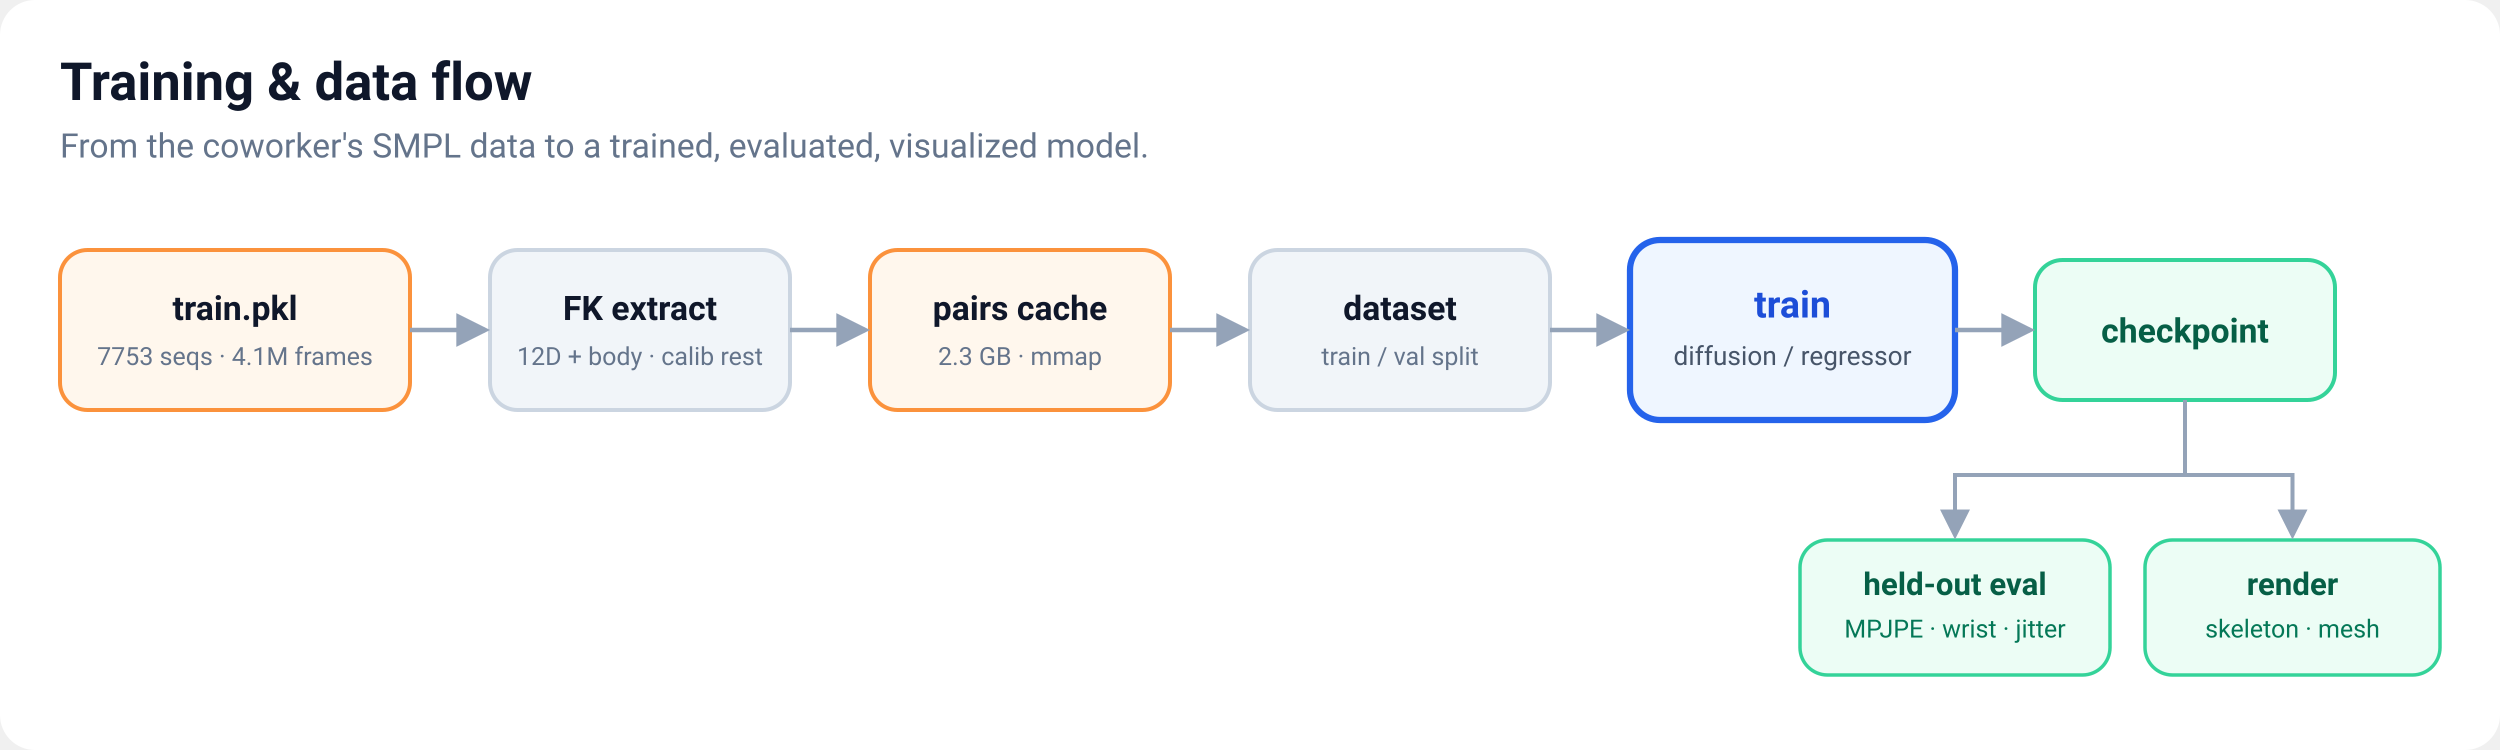
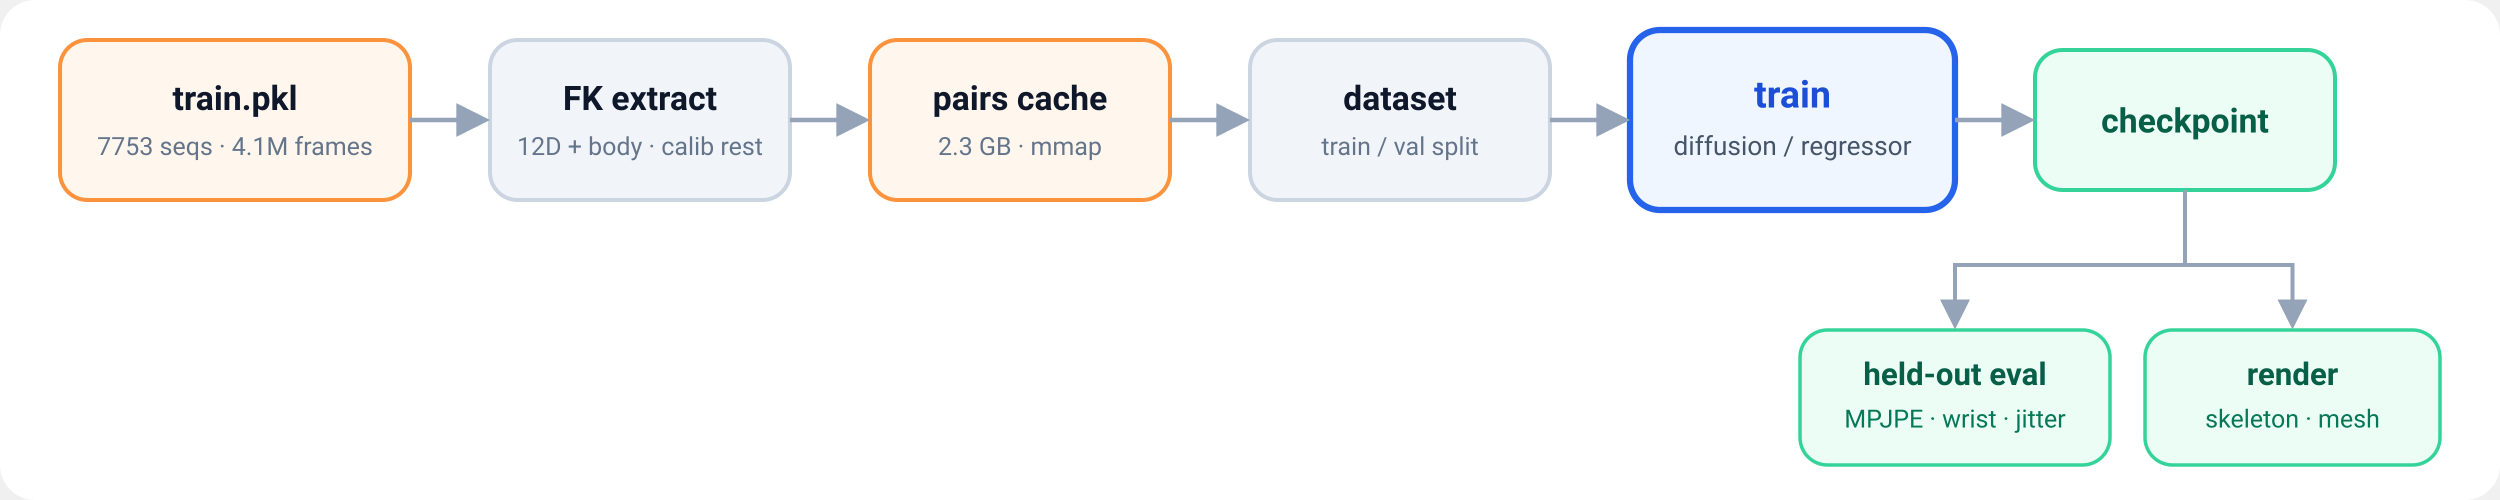
- <svg xmlns="http://www.w3.org/2000/svg" viewBox="0 0 1000 300" font-family="system-ui,-apple-system,'Segoe UI',Roboto,sans-serif">
-   <rect x="0" y="0" width="1000" height="300" rx="14" fill="#ffffff" />
+ <svg xmlns="http://www.w3.org/2000/svg" viewBox="0 84 1000 200" font-family="system-ui,-apple-system,'Segoe UI',Roboto,sans-serif">
+   <rect x="0" y="84" width="1000" height="200" rx="14" fill="#ffffff" />
  <defs>
    <marker id="ah3" viewBox="0 0 10 10" refX="8.5" refY="5" markerWidth="7.5" markerHeight="7.5" orient="auto-start-reverse">
      <path d="M0,0 L10,5 L0,10 z" fill="#94a3b8" />
    </marker>
  </defs>
-   <text x="24" y="40" font-size="21" font-weight="700" fill="#0f172a">Training &amp; data flow</text>
-   <text x="24" y="63" font-size="13.5" fill="#64748b">From the coworker's SMPL data to a trained, evaluated, visualized model.</text>
  <rect x="24" y="100" width="140" height="64" rx="11" fill="#fff7ed" stroke="#fb923c" stroke-width="1.6" />
  <text x="94" y="128" text-anchor="middle" font-size="13.5" font-weight="600" fill="#0f172a">train.pkl</text>
  <text x="94" y="146" text-anchor="middle" font-size="10" fill="#64748b">7753 seqs · 4.1M frames</text>
  <rect x="196" y="100" width="120" height="64" rx="11" fill="#f1f5f9" stroke="#cbd5e1" stroke-width="1.6" />
  <text x="256" y="128" text-anchor="middle" font-size="13.5" font-weight="600" fill="#0f172a">FK extract</text>
  <text x="256" y="146" text-anchor="middle" font-size="10" fill="#64748b">12D + body · calib rest</text>
  <rect x="348" y="100" width="120" height="64" rx="11" fill="#fff7ed" stroke="#fb923c" stroke-width="1.6" />
  <text x="408" y="128" text-anchor="middle" font-size="13.5" font-weight="600" fill="#0f172a">pairs cache</text>
  <text x="408" y="146" text-anchor="middle" font-size="10" fill="#64748b">2.3 GB · mmap</text>
  <rect x="500" y="100" width="120" height="64" rx="11" fill="#f1f5f9" stroke="#cbd5e1" stroke-width="1.6" />
  <text x="560" y="128" text-anchor="middle" font-size="13.5" font-weight="600" fill="#0f172a">dataset</text>
  <text x="560" y="146" text-anchor="middle" font-size="10" fill="#64748b">train / val split</text>
  <rect x="652" y="96" width="130" height="72" rx="12" fill="#eff6ff" stroke="#2563eb" stroke-width="2.5" />
  <text x="717" y="127" text-anchor="middle" font-size="15" font-weight="700" fill="#1d4ed8">train</text>
  <text x="717" y="146" text-anchor="middle" font-size="10.5" fill="#475569">diffusion / regressor</text>
  <rect x="814" y="104" width="120" height="56" rx="11" fill="#ecfdf5" stroke="#34d399" stroke-width="1.6" />
  <text x="874" y="137" text-anchor="middle" font-size="13.5" font-weight="600" fill="#065f46">checkpoint</text>
  <line x1="164" y1="132" x2="194" y2="132" stroke="#94a3b8" stroke-width="1.8" marker-end="url(#ah3)" />
  <line x1="316" y1="132" x2="346" y2="132" stroke="#94a3b8" stroke-width="1.8" marker-end="url(#ah3)" />
  <line x1="468" y1="132" x2="498" y2="132" stroke="#94a3b8" stroke-width="1.8" marker-end="url(#ah3)" />
  <line x1="620" y1="132" x2="650" y2="132" stroke="#94a3b8" stroke-width="1.8" marker-end="url(#ah3)" />
  <line x1="782" y1="132" x2="812" y2="132" stroke="#94a3b8" stroke-width="1.8" marker-end="url(#ah3)" />
  <rect x="720" y="216" width="124" height="54" rx="11" fill="#ecfdf5" stroke="#34d399" stroke-width="1.4" />
  <text x="782" y="238" text-anchor="middle" font-size="12.5" font-weight="600" fill="#065f46">held-out eval</text>
  <text x="782" y="255" text-anchor="middle" font-size="10" fill="#047857">MPJPE · wrist · jitter</text>
  <rect x="858" y="216" width="118" height="54" rx="11" fill="#ecfdf5" stroke="#34d399" stroke-width="1.4" />
  <text x="917" y="238" text-anchor="middle" font-size="12.5" font-weight="600" fill="#065f46">render</text>
  <text x="917" y="255" text-anchor="middle" font-size="10" fill="#047857">skeleton · mesh</text>
  <path d="M874,160 L874,190 L782,190 L782,214" fill="none" stroke="#94a3b8" stroke-width="1.6" marker-end="url(#ah3)" />
  <path d="M874,160 L874,190 L917,190 L917,214" fill="none" stroke="#94a3b8" stroke-width="1.6" marker-end="url(#ah3)" />
</svg>
